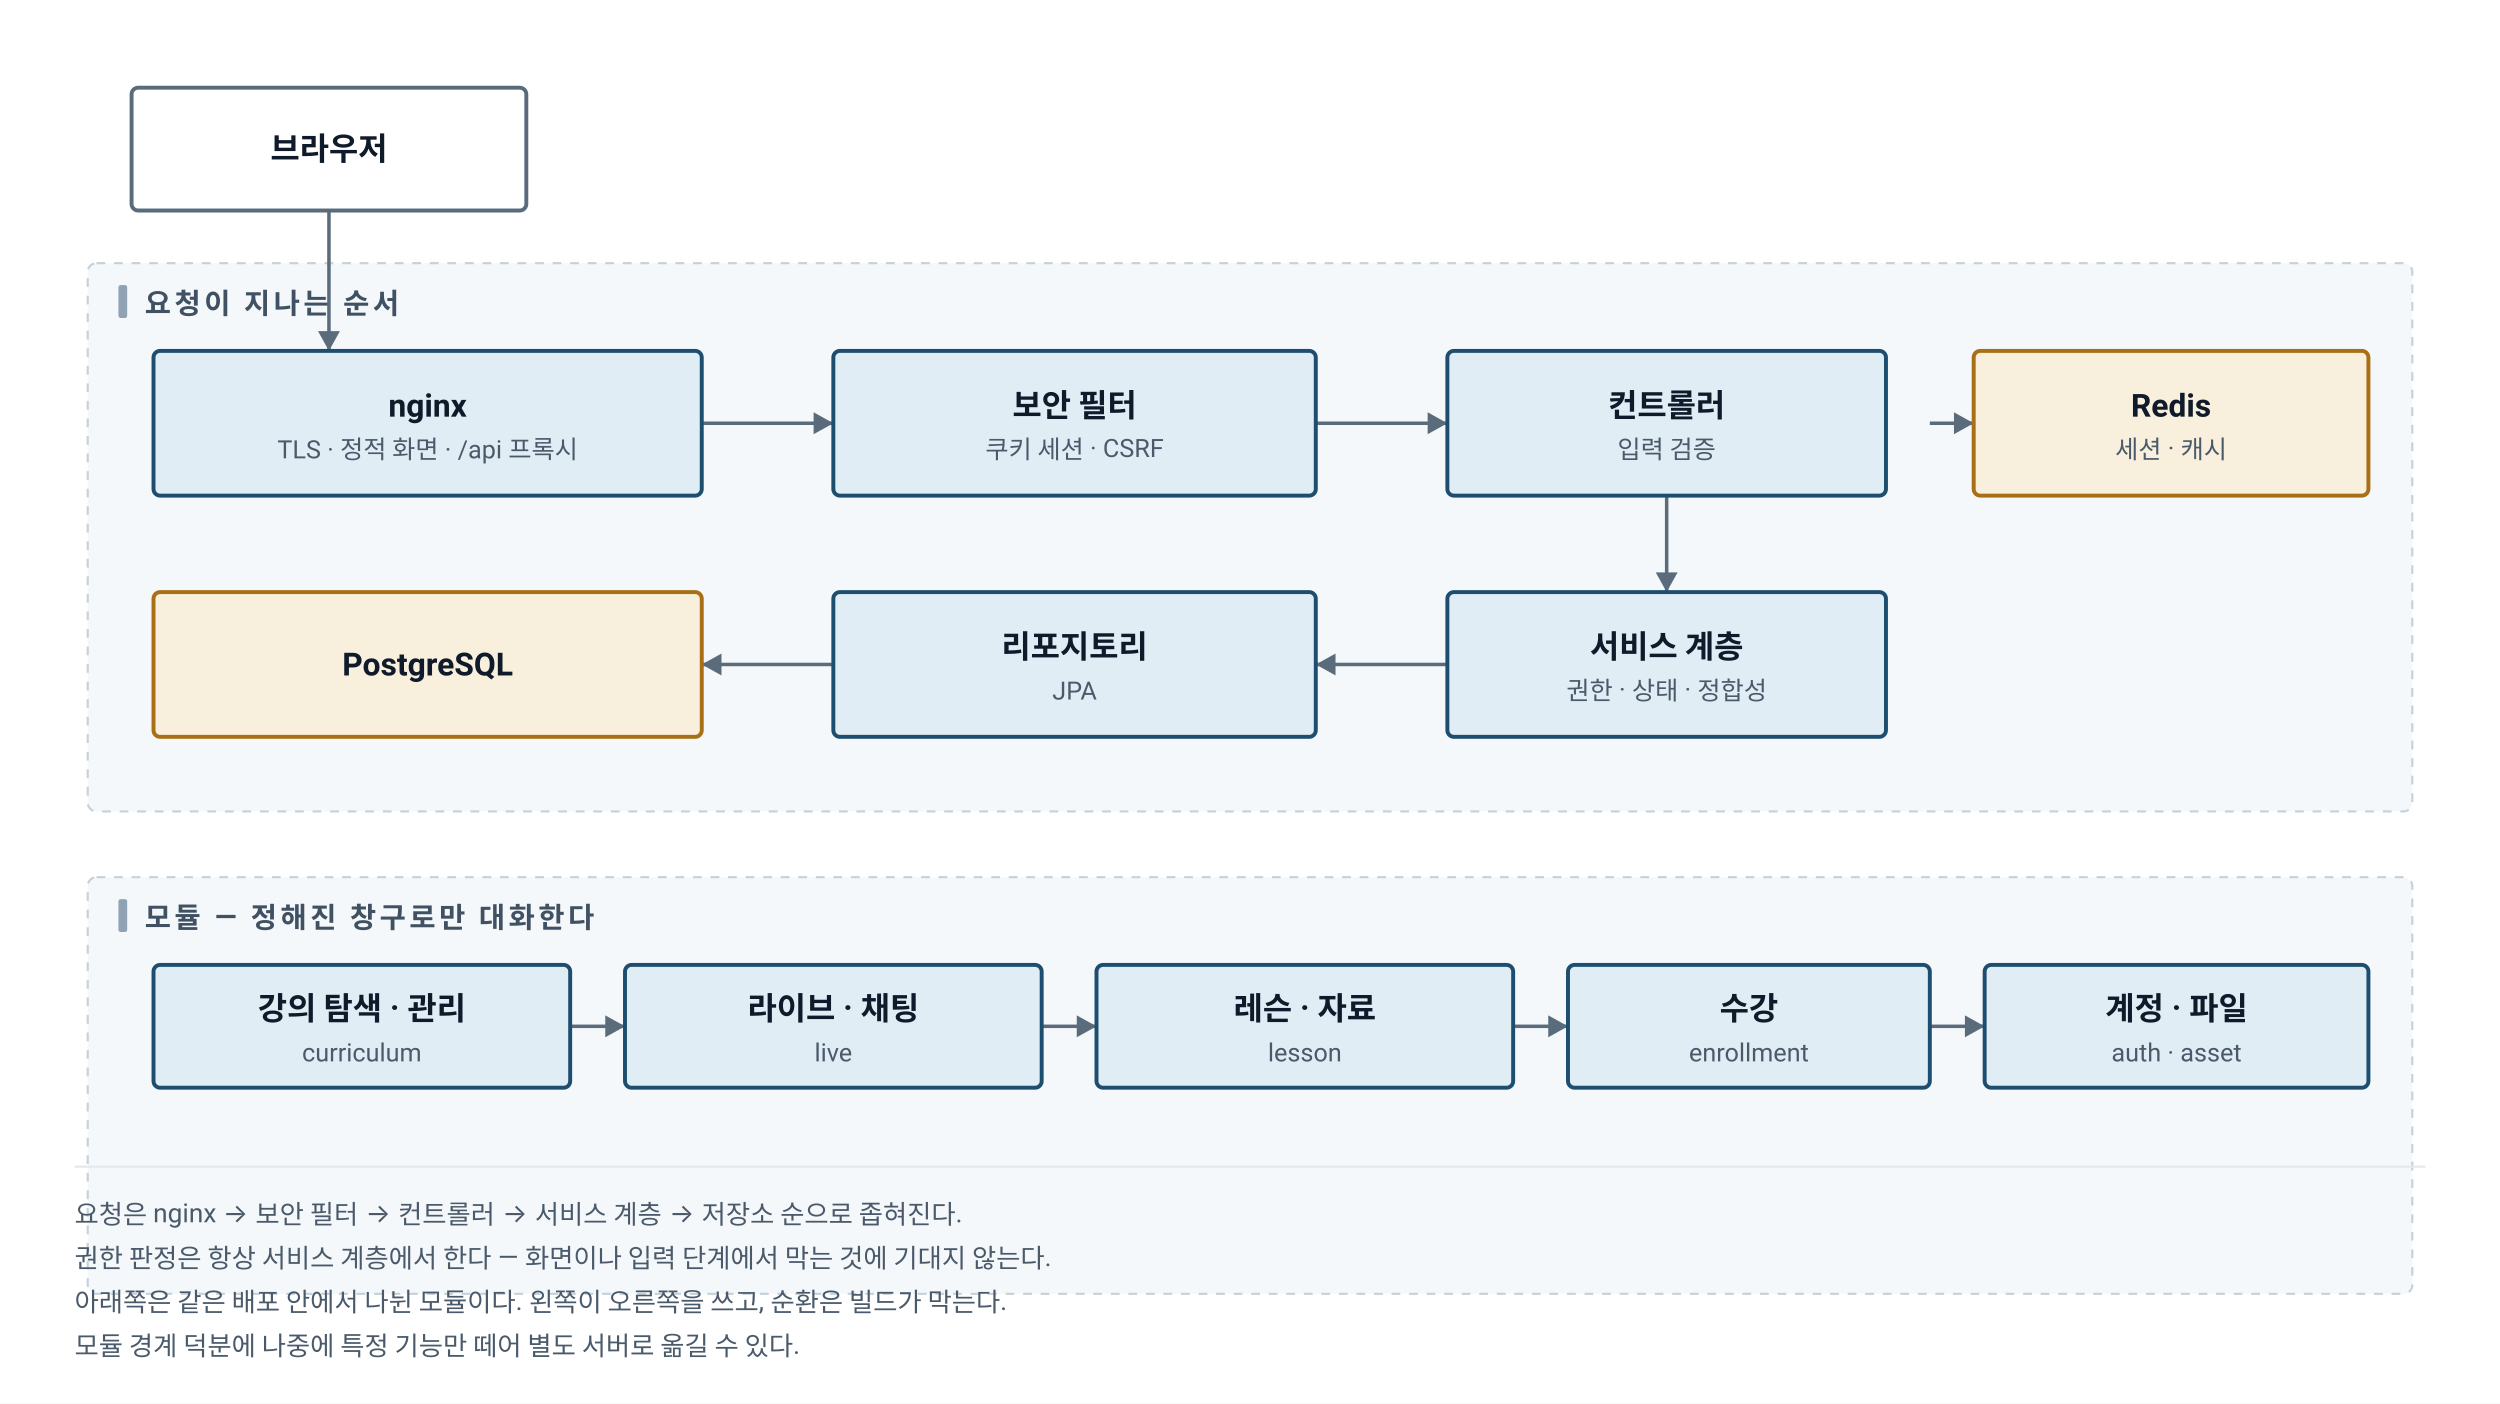
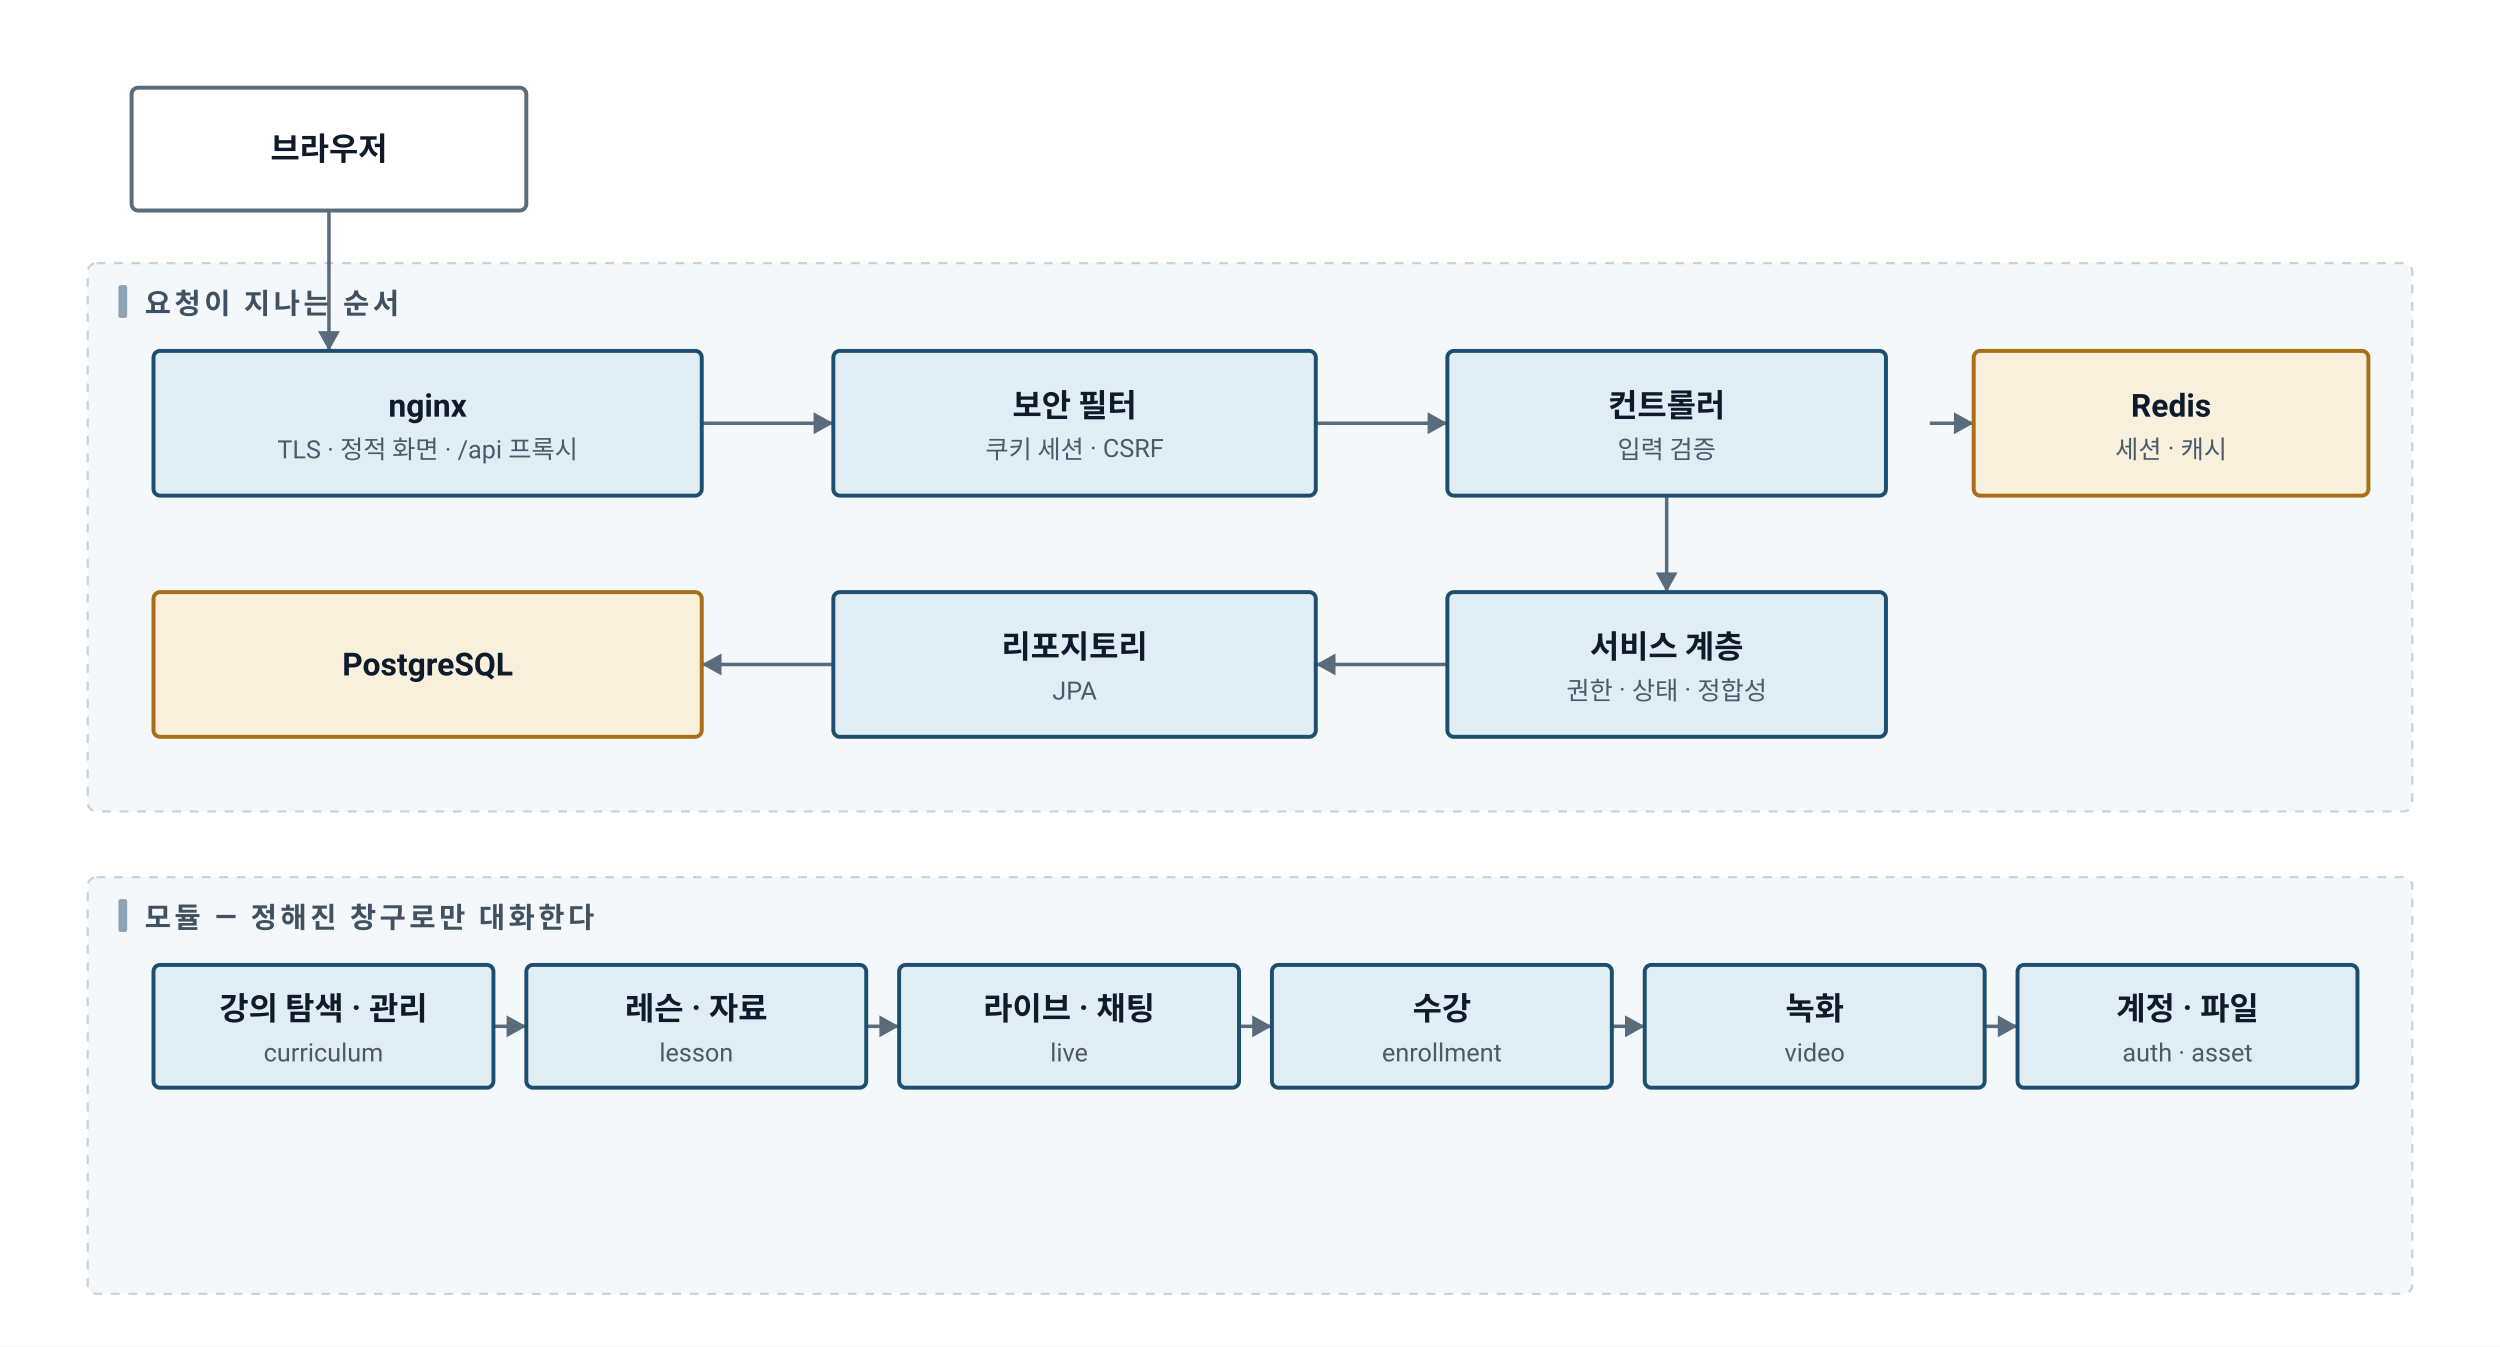
- <svg xmlns="http://www.w3.org/2000/svg" viewBox="0 0 1140 640" width="1140" height="640" role="img">
+ <svg xmlns="http://www.w3.org/2000/svg" viewBox="0 0 1140 614" width="1140" height="614" role="img">
  <style>text{font-family:system-ui,-apple-system,"Segoe UI",Roboto,"Malgun Gothic","Apple SD Gothic Neo","Noto Sans KR",sans-serif}</style>
  <rect width="100%" height="100%" fill="#FFFFFF" />
  <rect x="40" y="120" width="1060" height="250" rx="4" fill="#F5F8FA" stroke="#C6D2DB" stroke-width="1" stroke-dasharray="4 4" />
  <rect x="54" y="130" width="4" height="15" rx="1" fill="#8FA3B4" />
  <text x="66" y="143" font-size="13" font-weight="700" fill="#3F5162" letter-spacing="1.6">요청이 지나는 순서</text>
  <rect x="40" y="400" width="1060" height="190" rx="4" fill="#F5F8FA" stroke="#C6D2DB" stroke-width="1" stroke-dasharray="4 4" />
  <rect x="54" y="410" width="4" height="15" rx="1" fill="#8FA3B4" />
  <text x="66" y="423" font-size="13" font-weight="700" fill="#3F5162" letter-spacing="1.6">모듈 — 정해진 창구로만 대화한다</text>
  <path d="M150,96 V160" fill="none" stroke="#5A6C7B" stroke-width="1.6" />
  <path d="M150,160 l-5,-9 l10,0 z" fill="#5A6C7B" />
  <path d="M320,193 H380" fill="none" stroke="#5A6C7B" stroke-width="1.6" />
  <path d="M380,193 l-9,-5 l0,10 z" fill="#5A6C7B" />
  <path d="M600,193 H660" fill="none" stroke="#5A6C7B" stroke-width="1.6" />
  <path d="M660,193 l-9,-5 l0,10 z" fill="#5A6C7B" />
  <path d="M760,226 V270" fill="none" stroke="#5A6C7B" stroke-width="1.6" />
  <path d="M760,270 l-5,-9 l10,0 z" fill="#5A6C7B" />
  <path d="M660,303 H600" fill="none" stroke="#5A6C7B" stroke-width="1.6" />
  <path d="M600,303 l9,-5 l0,10 z" fill="#5A6C7B" />
  <path d="M380,303 H320" fill="none" stroke="#5A6C7B" stroke-width="1.6" />
  <path d="M320,303 l9,-5 l0,10 z" fill="#5A6C7B" />
  <path d="M880,193 H900" fill="none" stroke="#5A6C7B" stroke-width="1.6" />
  <path d="M900,193 l-9,-5 l0,10 z" fill="#5A6C7B" />
-   <path d="M260,468 H285" fill="none" stroke="#5A6C7B" stroke-width="1.6" />
-   <path d="M285,468 l-9,-5 l0,10 z" fill="#5A6C7B" />
-   <path d="M475,468 H500" fill="none" stroke="#5A6C7B" stroke-width="1.6" />
-   <path d="M500,468 l-9,-5 l0,10 z" fill="#5A6C7B" />
-   <path d="M690,468 H715" fill="none" stroke="#5A6C7B" stroke-width="1.6" />
-   <path d="M715,468 l-9,-5 l0,10 z" fill="#5A6C7B" />
-   <path d="M880,468 H905" fill="none" stroke="#5A6C7B" stroke-width="1.6" />
-   <path d="M905,468 l-9,-5 l0,10 z" fill="#5A6C7B" />
+   <path d="M225,468 H240" fill="none" stroke="#5A6C7B" stroke-width="1.6" />
+   <path d="M240,468 l-9,-5 l0,10 z" fill="#5A6C7B" />
+   <path d="M395,468 H410" fill="none" stroke="#5A6C7B" stroke-width="1.6" />
+   <path d="M410,468 l-9,-5 l0,10 z" fill="#5A6C7B" />
+   <path d="M565,468 H580" fill="none" stroke="#5A6C7B" stroke-width="1.6" />
+   <path d="M580,468 l-9,-5 l0,10 z" fill="#5A6C7B" />
+   <path d="M735,468 H750" fill="none" stroke="#5A6C7B" stroke-width="1.6" />
+   <path d="M750,468 l-9,-5 l0,10 z" fill="#5A6C7B" />
+   <path d="M905,468 H920" fill="none" stroke="#5A6C7B" stroke-width="1.6" />
+   <path d="M920,468 l-9,-5 l0,10 z" fill="#5A6C7B" />
  <rect x="60" y="40" width="180" height="56" rx="3" fill="#FFFFFF" stroke="#5A6C7B" stroke-width="1.8" />
  <text x="150.0" y="73.0" text-anchor="middle" font-size="14.5" font-weight="650" fill="#0F1B2A">브라우저</text>
  <rect x="70" y="160" width="250" height="66" rx="3" fill="#E1EDF4" stroke="#1D4E6F" stroke-width="1.8" />
  <text x="195.0" y="190.0" text-anchor="middle" font-size="14.5" font-weight="650" fill="#0F1B2A">nginx</text>
  <text x="195.0" y="209.0" text-anchor="middle" font-size="11.5" fill="#4A5A6B">TLS · 정적 화면 · /api 프록시</text>
  <rect x="380" y="160" width="220" height="66" rx="3" fill="#E1EDF4" stroke="#1D4E6F" stroke-width="1.8" />
  <text x="490.0" y="190.0" text-anchor="middle" font-size="14.5" font-weight="650" fill="#0F1B2A">보안 필터</text>
  <text x="490.0" y="209.0" text-anchor="middle" font-size="11.5" fill="#4A5A6B">쿠키 세션 · CSRF</text>
  <rect x="660" y="160" width="200" height="66" rx="3" fill="#E1EDF4" stroke="#1D4E6F" stroke-width="1.8" />
  <text x="760.0" y="190.0" text-anchor="middle" font-size="14.5" font-weight="650" fill="#0F1B2A">컨트롤러</text>
  <text x="760.0" y="209.0" text-anchor="middle" font-size="11.5" fill="#4A5A6B">입력 검증</text>
  <rect x="660" y="270" width="200" height="66" rx="3" fill="#E1EDF4" stroke="#1D4E6F" stroke-width="1.8" />
  <text x="760.0" y="300.0" text-anchor="middle" font-size="14.5" font-weight="650" fill="#0F1B2A">서비스 계층</text>
  <text x="760.0" y="319.0" text-anchor="middle" font-size="11.5" fill="#4A5A6B">권한 · 상태 · 정합성</text>
  <rect x="380" y="270" width="220" height="66" rx="3" fill="#E1EDF4" stroke="#1D4E6F" stroke-width="1.8" />
  <text x="490.0" y="300.0" text-anchor="middle" font-size="14.5" font-weight="650" fill="#0F1B2A">리포지토리</text>
  <text x="490.0" y="319.0" text-anchor="middle" font-size="11.5" fill="#4A5A6B">JPA</text>
  <rect x="70" y="270" width="250" height="66" rx="3" fill="#F8EFDD" stroke="#A96F16" stroke-width="1.8" />
  <text x="195.0" y="308.0" text-anchor="middle" font-size="14.5" font-weight="650" fill="#0F1B2A">PostgreSQL</text>
  <rect x="900" y="160" width="180" height="66" rx="3" fill="#F8EFDD" stroke="#A96F16" stroke-width="1.8" />
  <text x="990.0" y="190.0" text-anchor="middle" font-size="14.5" font-weight="650" fill="#0F1B2A">Redis</text>
  <text x="990.0" y="209.0" text-anchor="middle" font-size="11.5" fill="#4A5A6B">세션 · 캐시</text>
-   <rect x="70" y="440" width="190" height="56" rx="3" fill="#E1EDF4" stroke="#1D4E6F" stroke-width="1.8" />
-   <text x="165.0" y="465.0" text-anchor="middle" font-size="14.5" font-weight="650" fill="#0F1B2A">강의 탐색 · 관리</text>
-   <text x="165.0" y="484.0" text-anchor="middle" font-size="11.5" fill="#4A5A6B">curriculum</text>
-   <rect x="285" y="440" width="190" height="56" rx="3" fill="#E1EDF4" stroke="#1D4E6F" stroke-width="1.8" />
-   <text x="380.0" y="465.0" text-anchor="middle" font-size="14.5" font-weight="650" fill="#0F1B2A">라이브 · 채팅</text>
-   <text x="380.0" y="484.0" text-anchor="middle" font-size="11.5" fill="#4A5A6B">live</text>
-   <rect x="500" y="440" width="190" height="56" rx="3" fill="#E1EDF4" stroke="#1D4E6F" stroke-width="1.8" />
-   <text x="595.0" y="465.0" text-anchor="middle" font-size="14.5" font-weight="650" fill="#0F1B2A">레슨 · 자료</text>
-   <text x="595.0" y="484.0" text-anchor="middle" font-size="11.5" fill="#4A5A6B">lesson</text>
-   <rect x="715" y="440" width="165" height="56" rx="3" fill="#E1EDF4" stroke="#1D4E6F" stroke-width="1.8" />
-   <text x="797.5" y="465.0" text-anchor="middle" font-size="14.5" font-weight="650" fill="#0F1B2A">수강</text>
-   <text x="797.5" y="484.0" text-anchor="middle" font-size="11.5" fill="#4A5A6B">enrollment</text>
-   <rect x="905" y="440" width="175" height="56" rx="3" fill="#E1EDF4" stroke="#1D4E6F" stroke-width="1.8" />
-   <text x="992.5" y="465.0" text-anchor="middle" font-size="14.5" font-weight="650" fill="#0F1B2A">계정 · 파일</text>
-   <text x="992.5" y="484.0" text-anchor="middle" font-size="11.5" fill="#4A5A6B">auth · asset</text>
-   <line x1="34" y1="532" x2="1106" y2="532" stroke="#E3E9ED" />
-   <text x="34" y="558" font-size="12" fill="#4A5A6B">요청은 nginx → 보안 필터 → 컨트롤러 → 서비스 계층 → 저장소 순으로 좁혀진다.</text>
-   <text x="34" y="578" font-size="12" fill="#4A5A6B">권한 판정은 항상 서비스 계층에서 한다 — 화면이나 입력 단계에서 막는 것에 기대지 않는다.</text>
-   <text x="34" y="598" font-size="12" fill="#4A5A6B">아래쪽은 같은 배포 안에서 나뉜 모듈이다. 왼쪽이 오른쪽을 쓰고, 순환은 빌드가 막는다.</text>
-   <text x="34" y="618" font-size="12" fill="#4A5A6B">모듈 경계 덕분에 나중에 특정 기능만 떼어 별도 서버로 옮길 수 있다.</text>
+   <rect x="70" y="440" width="155" height="56" rx="3" fill="#E1EDF4" stroke="#1D4E6F" stroke-width="1.8" />
+   <text x="147.5" y="465.0" text-anchor="middle" font-size="14.5" font-weight="650" fill="#0F1B2A">강의 탐색 · 관리</text>
+   <text x="147.5" y="484.0" text-anchor="middle" font-size="11.5" fill="#4A5A6B">curriculum</text>
+   <rect x="240" y="440" width="155" height="56" rx="3" fill="#E1EDF4" stroke="#1D4E6F" stroke-width="1.8" />
+   <text x="317.5" y="465.0" text-anchor="middle" font-size="14.5" font-weight="650" fill="#0F1B2A">레슨 · 자료</text>
+   <text x="317.5" y="484.0" text-anchor="middle" font-size="11.5" fill="#4A5A6B">lesson</text>
+   <rect x="410" y="440" width="155" height="56" rx="3" fill="#E1EDF4" stroke="#1D4E6F" stroke-width="1.8" />
+   <text x="487.5" y="465.0" text-anchor="middle" font-size="14.5" font-weight="650" fill="#0F1B2A">라이브 · 채팅</text>
+   <text x="487.5" y="484.0" text-anchor="middle" font-size="11.5" fill="#4A5A6B">live</text>
+   <rect x="580" y="440" width="155" height="56" rx="3" fill="#E1EDF4" stroke="#1D4E6F" stroke-width="1.8" />
+   <text x="657.5" y="465.0" text-anchor="middle" font-size="14.5" font-weight="650" fill="#0F1B2A">수강</text>
+   <text x="657.5" y="484.0" text-anchor="middle" font-size="11.5" fill="#4A5A6B">enrollment</text>
+   <rect x="750" y="440" width="155" height="56" rx="3" fill="#E1EDF4" stroke="#1D4E6F" stroke-width="1.8" />
+   <text x="827.5" y="465.0" text-anchor="middle" font-size="14.5" font-weight="650" fill="#0F1B2A">녹화</text>
+   <text x="827.5" y="484.0" text-anchor="middle" font-size="11.5" fill="#4A5A6B">video</text>
+   <rect x="920" y="440" width="155" height="56" rx="3" fill="#E1EDF4" stroke="#1D4E6F" stroke-width="1.8" />
+   <text x="997.5" y="465.0" text-anchor="middle" font-size="14.5" font-weight="650" fill="#0F1B2A">계정 · 파일</text>
+   <text x="997.5" y="484.0" text-anchor="middle" font-size="11.5" fill="#4A5A6B">auth · asset</text>
</svg>
